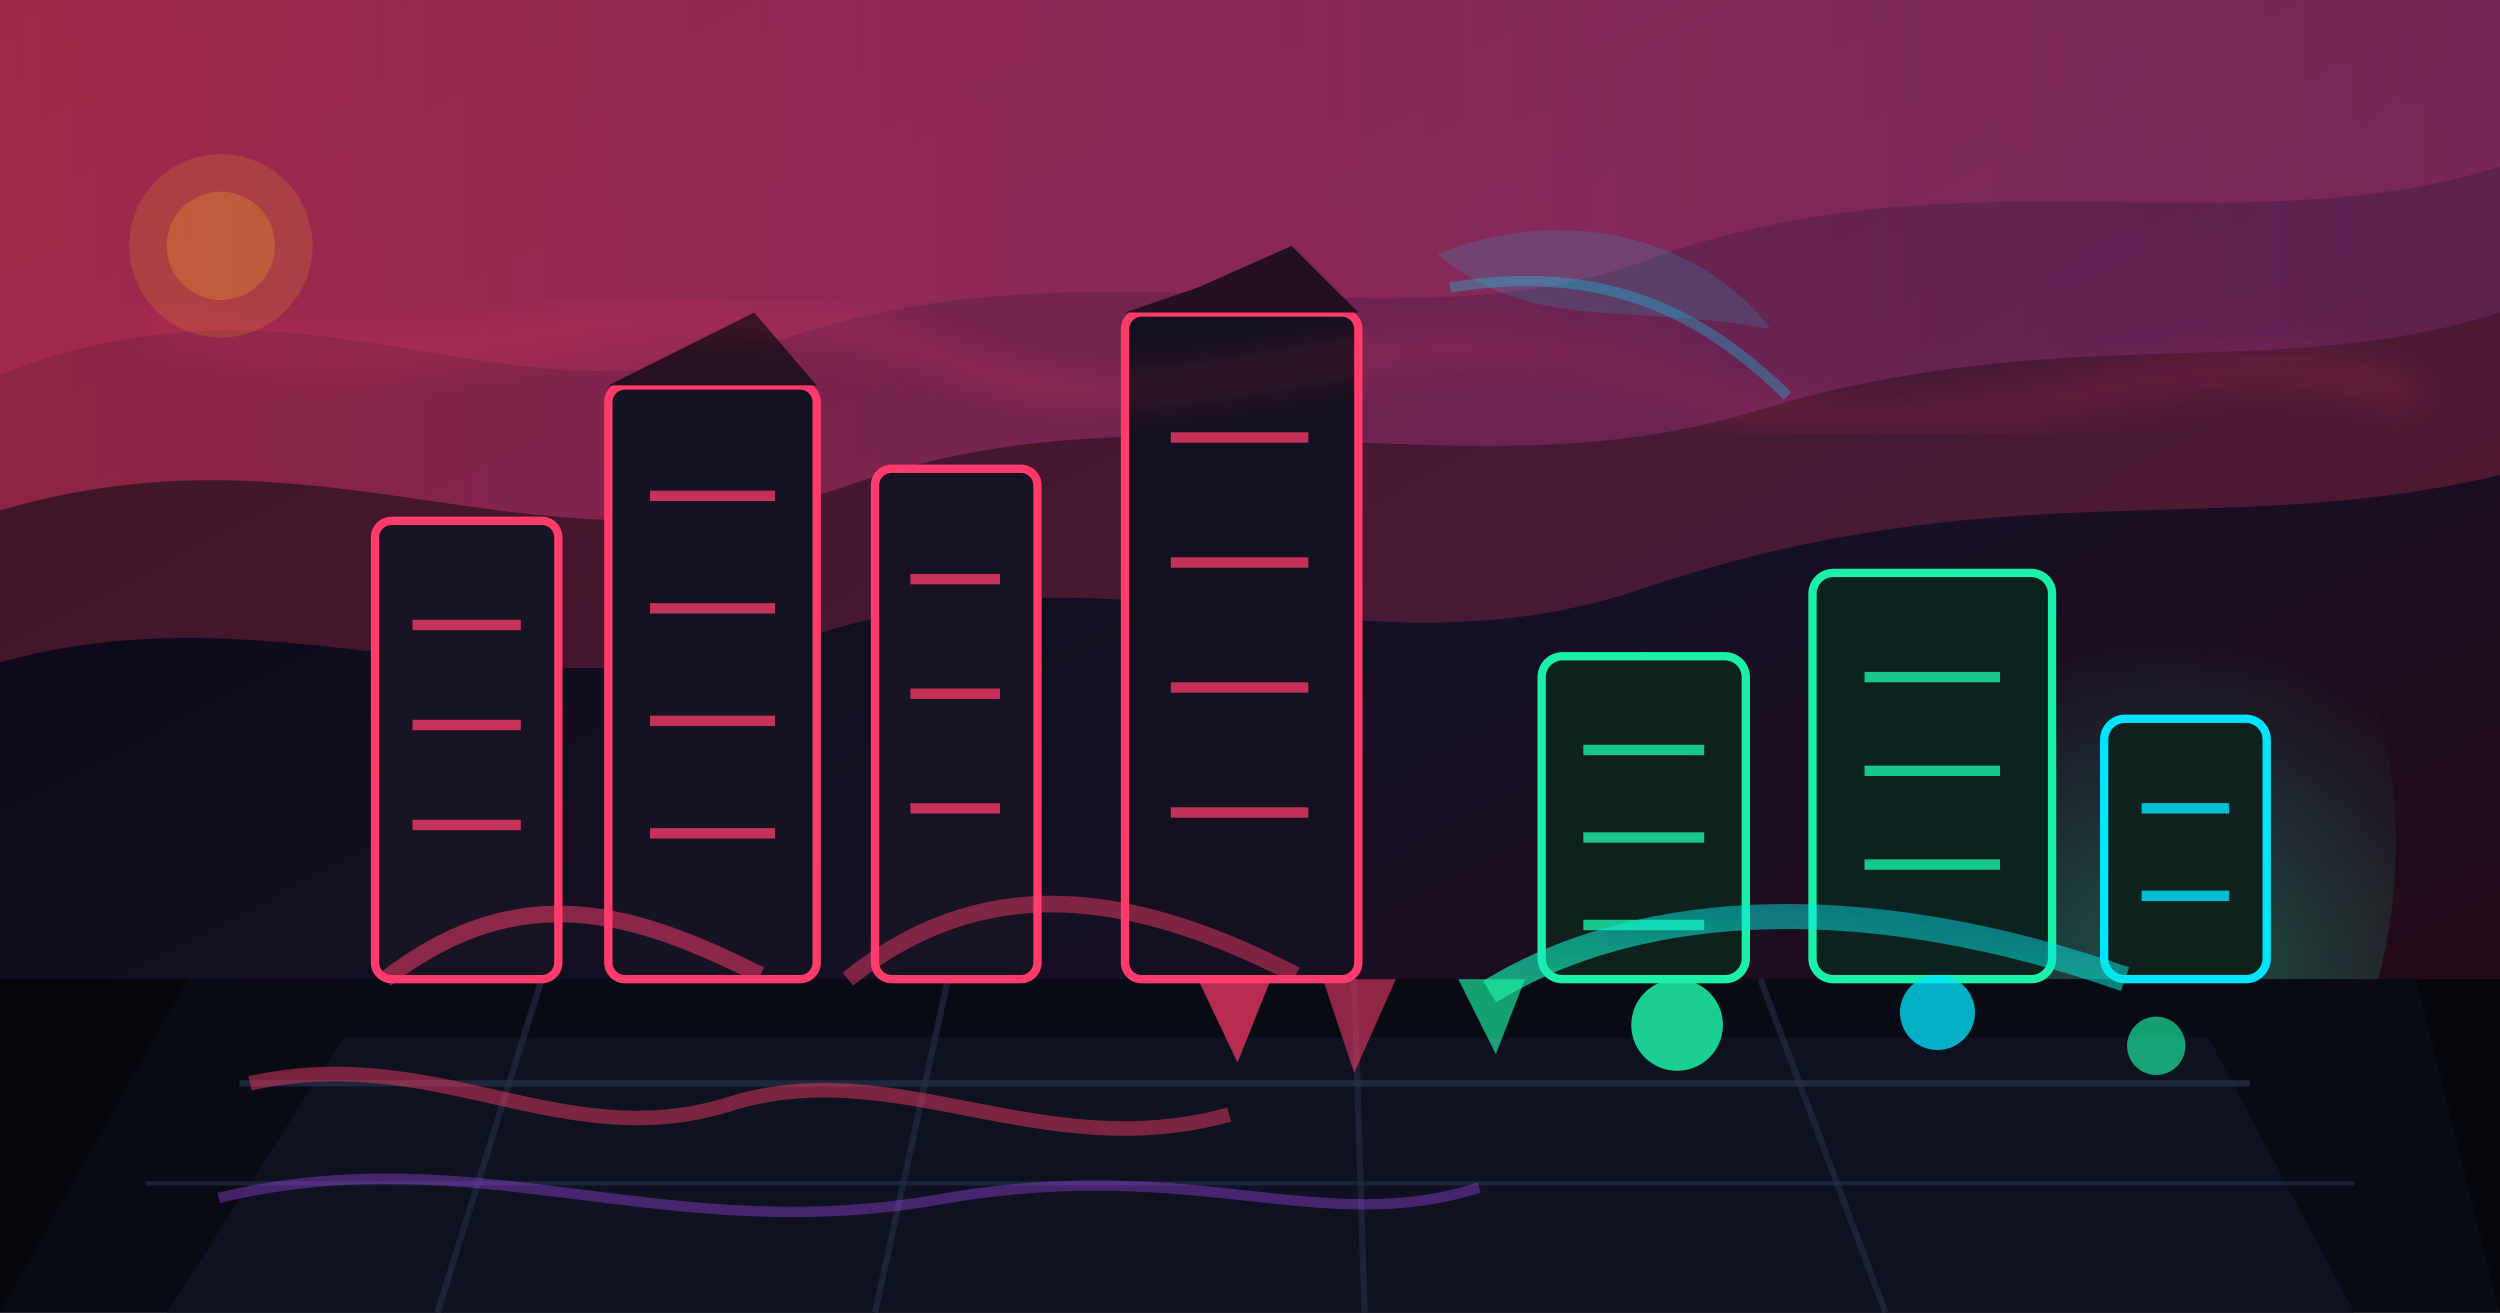
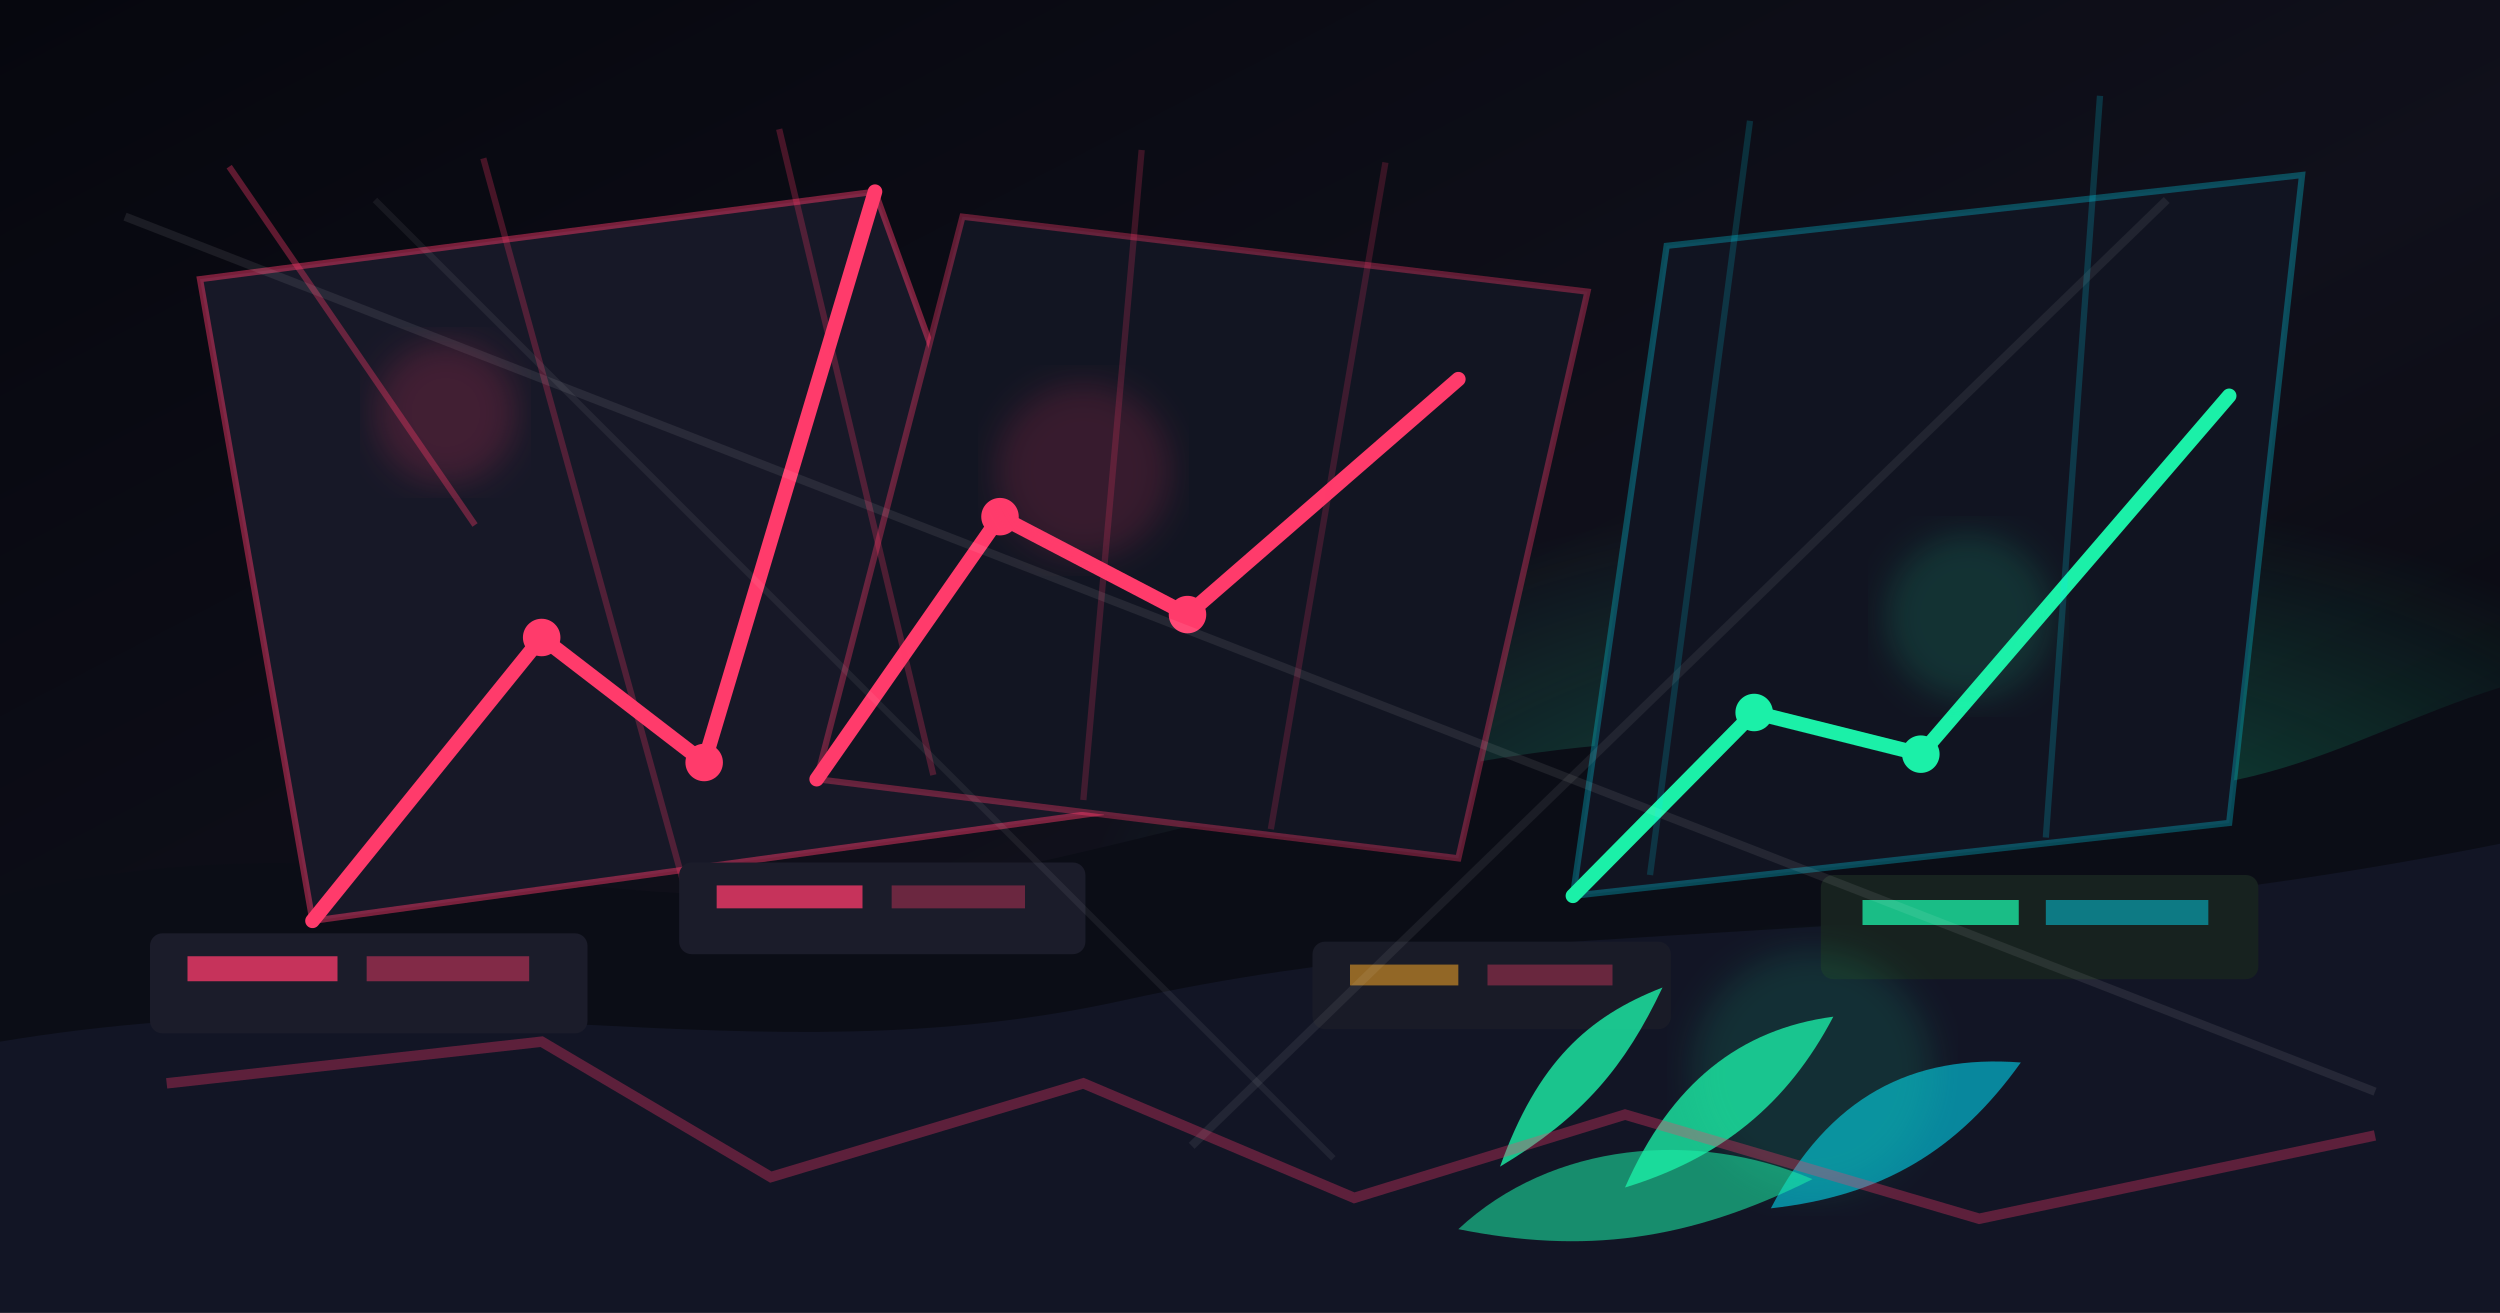
<svg xmlns="http://www.w3.org/2000/svg" viewBox="0 0 1200 630">
  <defs>
-     <linearGradient id="g1" x1="0" y1="0" x2="1" y2="1">
-       <stop offset="0%" stop-color="#06070e" />
-       <stop offset="55%" stop-color="#151025" />
-       <stop offset="100%" stop-color="#2a0713" />
+     <linearGradient id="bg" x1="0" y1="0" x2="1" y2="1">
+       <stop offset="0" stop-color="#06070e" />
+       <stop offset="0.55" stop-color="#10101b" />
+       <stop offset="1" stop-color="#05060b" />
    </linearGradient>
-     <linearGradient id="g2" x1="0" y1="0" x2="1" y2="0">
-       <stop offset="0%" stop-color="#ff3b6b" stop-opacity="0.9" />
-       <stop offset="100%" stop-color="#b14bff" stop-opacity="0.35" />
+     <linearGradient id="redRain" x1="0" y1="0" x2="0" y2="1">
+       <stop offset="0" stop-color="#ff3b6b" stop-opacity="0.95" />
+       <stop offset="1" stop-color="#ff3b6b" stop-opacity="0.05" />
    </linearGradient>
-     <linearGradient id="g3" x1="0" y1="1" x2="1" y2="0">
-       <stop offset="0%" stop-color="#1bf0a8" stop-opacity="0.9" />
-       <stop offset="100%" stop-color="#00e5ff" stop-opacity="0.55" />
+     <linearGradient id="greenGlow" x1="0" y1="1" x2="1" y2="0">
+       <stop offset="0" stop-color="#1bf0a8" stop-opacity="0.9" />
+       <stop offset="1" stop-color="#00e5ff" stop-opacity="0.25" />
    </linearGradient>
-     <radialGradient id="glow" cx="78%" cy="64%" r="34%">
-       <stop offset="0%" stop-color="#1bf0a8" stop-opacity="0.32" />
-       <stop offset="100%" stop-color="#1bf0a8" stop-opacity="0" />
+     <radialGradient id="safe" cx="78%" cy="72%" r="35%">
+       <stop offset="0" stop-color="#1bf0a8" stop-opacity="0.34" />
+       <stop offset="1" stop-color="#1bf0a8" stop-opacity="0" />
    </radialGradient>
    <filter id="blur">
-       <feGaussianBlur stdDeviation="9" />
+       <feGaussianBlur stdDeviation="8" />
    </filter>
  </defs>
-   <rect width="1200" height="630" fill="url(#g1)" />
-   <circle cx="900" cy="405" r="250" fill="url(#glow)" />
-   <path d="M0 180 C150 120 240 210 370 165 C520 110 670 170 790 125 C940 70 1070 120 1200 80 L1200 0 L0 0 Z" fill="#ff3b6b" opacity="0.18" />
-   <path d="M0 245 C160 198 260 285 410 232 C560 180 700 240 840 198 C990 152 1090 185 1200 150 L1200 0 L0 0 Z" fill="url(#g2)" opacity="0.45" />
-   <path d="M0 318 C135 280 245 350 390 305 C545 255 650 330 790 282 C960 225 1065 260 1200 228 L1200 0 L0 0 Z" fill="#ff3b6b" opacity="0.22" />
-   <rect x="0" y="470" width="1200" height="160" fill="#05060b" />
-   <polygon points="90,470 1160,470 1200,630 0,630" fill="#090b14" />
-   <polygon points="165,498 1060,498 1130,630 80,630" fill="#0d1120" />
-   <path d="M115 520 L1080 520" stroke="#27304a" stroke-width="3" opacity="0.7" />
-   <path d="M70 568 L1130 568" stroke="#27304a" stroke-width="2" opacity="0.6" />
-   <path d="M260 470 L210 630" stroke="#27304a" stroke-width="3" opacity="0.55" />
-   <path d="M455 470 L420 630" stroke="#27304a" stroke-width="3" opacity="0.55" />
-   <path d="M650 470 L655 630" stroke="#27304a" stroke-width="3" opacity="0.55" />
-   <path d="M845 470 L905 630" stroke="#27304a" stroke-width="3" opacity="0.55" />
-   <rect x="180" y="250" width="88" height="220" rx="8" fill="#171323" stroke="#ff3b6b" stroke-width="4" />
-   <rect x="292" y="185" width="100" height="285" rx="8" fill="#151224" stroke="#ff3b6b" stroke-width="4" />
-   <rect x="420" y="225" width="78" height="245" rx="8" fill="#171323" stroke="#ff3b6b" stroke-width="4" />
-   <rect x="540" y="150" width="112" height="320" rx="8" fill="#14101f" stroke="#ff3b6b" stroke-width="4" />
-   <polygon points="292,185 392,185 362,150 322,170" fill="#25101f" />
-   <polygon points="540,150 652,150 620,118 575,138" fill="#240f1f" />
-   <path d="M198 300 L250 300 M198 348 L250 348 M198 396 L250 396" stroke="#ff3b6b" stroke-width="5" opacity="0.75" />
-   <path d="M312 238 L372 238 M312 292 L372 292 M312 346 L372 346 M312 400 L372 400" stroke="#ff3b6b" stroke-width="5" opacity="0.75" />
-   <path d="M437 278 L480 278 M437 333 L480 333 M437 388 L480 388" stroke="#ff3b6b" stroke-width="5" opacity="0.75" />
-   <path d="M562 210 L628 210 M562 270 L628 270 M562 330 L628 330 M562 390 L628 390" stroke="#ff3b6b" stroke-width="5" opacity="0.75" />
-   <path d="M185 470 C250 420 305 438 365 468" stroke="#ff3b6b" stroke-width="8" fill="none" opacity="0.5" />
-   <path d="M407 470 C475 415 548 430 622 468" stroke="#ff3b6b" stroke-width="8" fill="none" opacity="0.45" />
-   <rect x="740" y="315" width="98" height="155" rx="10" fill="#0e211d" stroke="#1bf0a8" stroke-width="4" />
-   <rect x="870" y="275" width="115" height="195" rx="10" fill="#0c221f" stroke="#1bf0a8" stroke-width="4" />
-   <rect x="1010" y="345" width="78" height="125" rx="10" fill="#0e211d" stroke="#00e5ff" stroke-width="4" />
-   <path d="M760 360 L818 360 M760 402 L818 402 M760 444 L818 444" stroke="#1bf0a8" stroke-width="5" opacity="0.8" />
-   <path d="M895 325 L960 325 M895 370 L960 370 M895 415 L960 415" stroke="#1bf0a8" stroke-width="5" opacity="0.8" />
-   <path d="M1028 388 L1070 388 M1028 430 L1070 430" stroke="#00e5ff" stroke-width="5" opacity="0.8" />
-   <path d="M715 476 C790 430 900 428 1020 470" stroke="url(#g3)" stroke-width="12" fill="none" opacity="0.75" />
-   <circle cx="805" cy="492" r="22" fill="#1bf0a8" opacity="0.85" />
-   <circle cx="930" cy="486" r="18" fill="#00e5ff" opacity="0.75" />
-   <circle cx="1035" cy="502" r="14" fill="#1bf0a8" opacity="0.65" />
-   <path d="M120 520 C210 500 270 555 350 530 C430 505 500 560 590 535" stroke="#ff3b6b" stroke-width="7" fill="none" opacity="0.45" />
-   <path d="M105 575 C230 545 320 600 455 575 C575 555 635 594 710 570" stroke="#b14bff" stroke-width="5" fill="none" opacity="0.35" />
-   <path d="M70 150 C210 210 300 110 455 172 C575 220 660 132 805 185 C955 240 1030 145 1160 190" stroke="#ff3b6b" stroke-width="13" fill="none" opacity="0.2" filter="url(#blur)" />
-   <circle cx="106" cy="118" r="44" fill="#f5a524" opacity="0.18" />
-   <circle cx="106" cy="118" r="26" fill="#f5a524" opacity="0.28" />
-   <path d="M690 122 C748 98 815 112 850 158 C780 145 735 160 690 122 Z" fill="#00e5ff" opacity="0.14" />
-   <path d="M696 138 C770 126 817 150 858 190" stroke="#00e5ff" stroke-width="5" fill="none" opacity="0.28" />
-   <polygon points="575,470 610,470 594,510" fill="#ff3b6b" opacity="0.7" />
-   <polygon points="635,470 670,470 650,515" fill="#ff3b6b" opacity="0.55" />
-   <polygon points="700,470 732,470 718,506" fill="#1bf0a8" opacity="0.65" />
+   <rect width="1200" height="630" fill="url(#bg)" />
+   <rect x="0" y="0" width="1200" height="630" fill="url(#safe)" />
+   <path d="M0 430 C180 385 310 455 470 420 C650 382 770 330 940 370 C1070 400 1120 355 1200 330 L1200 630 L0 630 Z" fill="#0b0d16" />
+   <path d="M0 500 C210 465 360 520 540 480 C740 436 925 460 1200 405 L1200 630 L0 630 Z" fill="#121525" />
+   <polygon points="96,134 420,92 528,390 150,442" fill="#171827" stroke="#ff3b6b" stroke-opacity="0.45" stroke-width="3" />
+   <polygon points="462,104 762,140 700,412 392,374" fill="#121522" stroke="#ff3b6b" stroke-opacity="0.35" stroke-width="3" />
+   <polygon points="800,118 1105,84 1070,395 755,430" fill="#111421" stroke="#00e5ff" stroke-opacity="0.28" stroke-width="3" />
+   <path d="M150 442 L260 306 L338 366 L420 92" fill="none" stroke="#ff3b6b" stroke-width="7" stroke-linecap="round" />
+   <path d="M392 374 L480 248 L570 295 L700 182" fill="none" stroke="#ff3b6b" stroke-width="7" stroke-linecap="round" />
+   <path d="M755 430 L842 342 L922 362 L1070 190" fill="none" stroke="#1bf0a8" stroke-width="7" stroke-linecap="round" />
+   <circle cx="260" cy="306" r="9" fill="#ff3b6b" />
+   <circle cx="338" cy="366" r="9" fill="#ff3b6b" />
+   <circle cx="480" cy="248" r="9" fill="#ff3b6b" />
+   <circle cx="570" cy="295" r="9" fill="#ff3b6b" />
+   <circle cx="842" cy="342" r="9" fill="#1bf0a8" />
+   <circle cx="922" cy="362" r="9" fill="#1bf0a8" />
+   <path d="M110 80 L228 252" stroke="#ff3b6b" stroke-opacity="0.35" stroke-width="3" />
+   <path d="M232 76 L332 438" stroke="#ff3b6b" stroke-opacity="0.25" stroke-width="3" />
+   <path d="M374 62 L448 372" stroke="#ff3b6b" stroke-opacity="0.25" stroke-width="3" />
+   <path d="M548 72 L520 384" stroke="#ff3b6b" stroke-opacity="0.2" stroke-width="3" />
+   <path d="M665 78 L610 398" stroke="#ff3b6b" stroke-opacity="0.18" stroke-width="3" />
+   <path d="M840 58 L792 420" stroke="#00e5ff" stroke-opacity="0.16" stroke-width="3" />
+   <path d="M1008 46 L982 402" stroke="#00e5ff" stroke-opacity="0.18" stroke-width="3" />
+   <rect x="72" y="448" width="210" height="48" rx="6" fill="#1b1c2a" />
+   <rect x="326" y="414" width="195" height="44" rx="6" fill="#1b1c2a" />
+   <rect x="630" y="452" width="172" height="42" rx="6" fill="#191b27" />
+   <rect x="874" y="420" width="210" height="50" rx="6" fill="#17221f" />
+   <rect x="90" y="459" width="72" height="12" fill="#ff3b6b" opacity="0.75" />
+   <rect x="176" y="459" width="78" height="12" fill="#ff3b6b" opacity="0.45" />
+   <rect x="344" y="425" width="70" height="11" fill="#ff3b6b" opacity="0.75" />
+   <rect x="428" y="425" width="64" height="11" fill="#ff3b6b" opacity="0.35" />
+   <rect x="648" y="463" width="52" height="10" fill="#f5a524" opacity="0.55" />
+   <rect x="714" y="463" width="60" height="10" fill="#ff3b6b" opacity="0.35" />
+   <rect x="894" y="432" width="75" height="12" fill="#1bf0a8" opacity="0.75" />
+   <rect x="982" y="432" width="78" height="12" fill="#00e5ff" opacity="0.45" />
+   <path d="M720 560 C738 510 762 488 798 474 C780 512 760 536 720 560 Z" fill="#1bf0a8" opacity="0.8" />
+   <path d="M780 570 C802 520 835 494 880 488 C858 530 826 556 780 570 Z" fill="#1bf0a8" opacity="0.78" />
+   <path d="M850 580 C878 526 918 506 970 510 C940 552 904 574 850 580 Z" fill="#00e5ff" opacity="0.55" />
+   <path d="M700 590 C745 548 814 542 870 566 C810 596 760 602 700 590 Z" fill="#1bf0a8" opacity="0.55" />
+   <circle cx="870" cy="514" r="58" fill="#1bf0a8" opacity="0.12" filter="url(#blur)" />
+   <path d="M80 520 L260 500 L370 565 L520 520 L650 575 L780 535 L950 585 L1140 545" fill="none" stroke="#ff3b6b" stroke-opacity="0.32" stroke-width="5" />
+   <path d="M60 104 L1140 524" stroke="#ffffff" stroke-opacity="0.08" stroke-width="4" />
+   <path d="M180 96 L640 556" stroke="#ffffff" stroke-opacity="0.06" stroke-width="3" />
+   <path d="M1040 96 L572 550" stroke="#ffffff" stroke-opacity="0.07" stroke-width="4" />
+   <circle cx="214" cy="198" r="34" fill="#ff3b6b" opacity="0.18" filter="url(#blur)" />
+   <circle cx="520" cy="226" r="42" fill="#ff3b6b" opacity="0.16" filter="url(#blur)" />
+   <circle cx="945" cy="296" r="40" fill="#1bf0a8" opacity="0.14" filter="url(#blur)" />
</svg>
